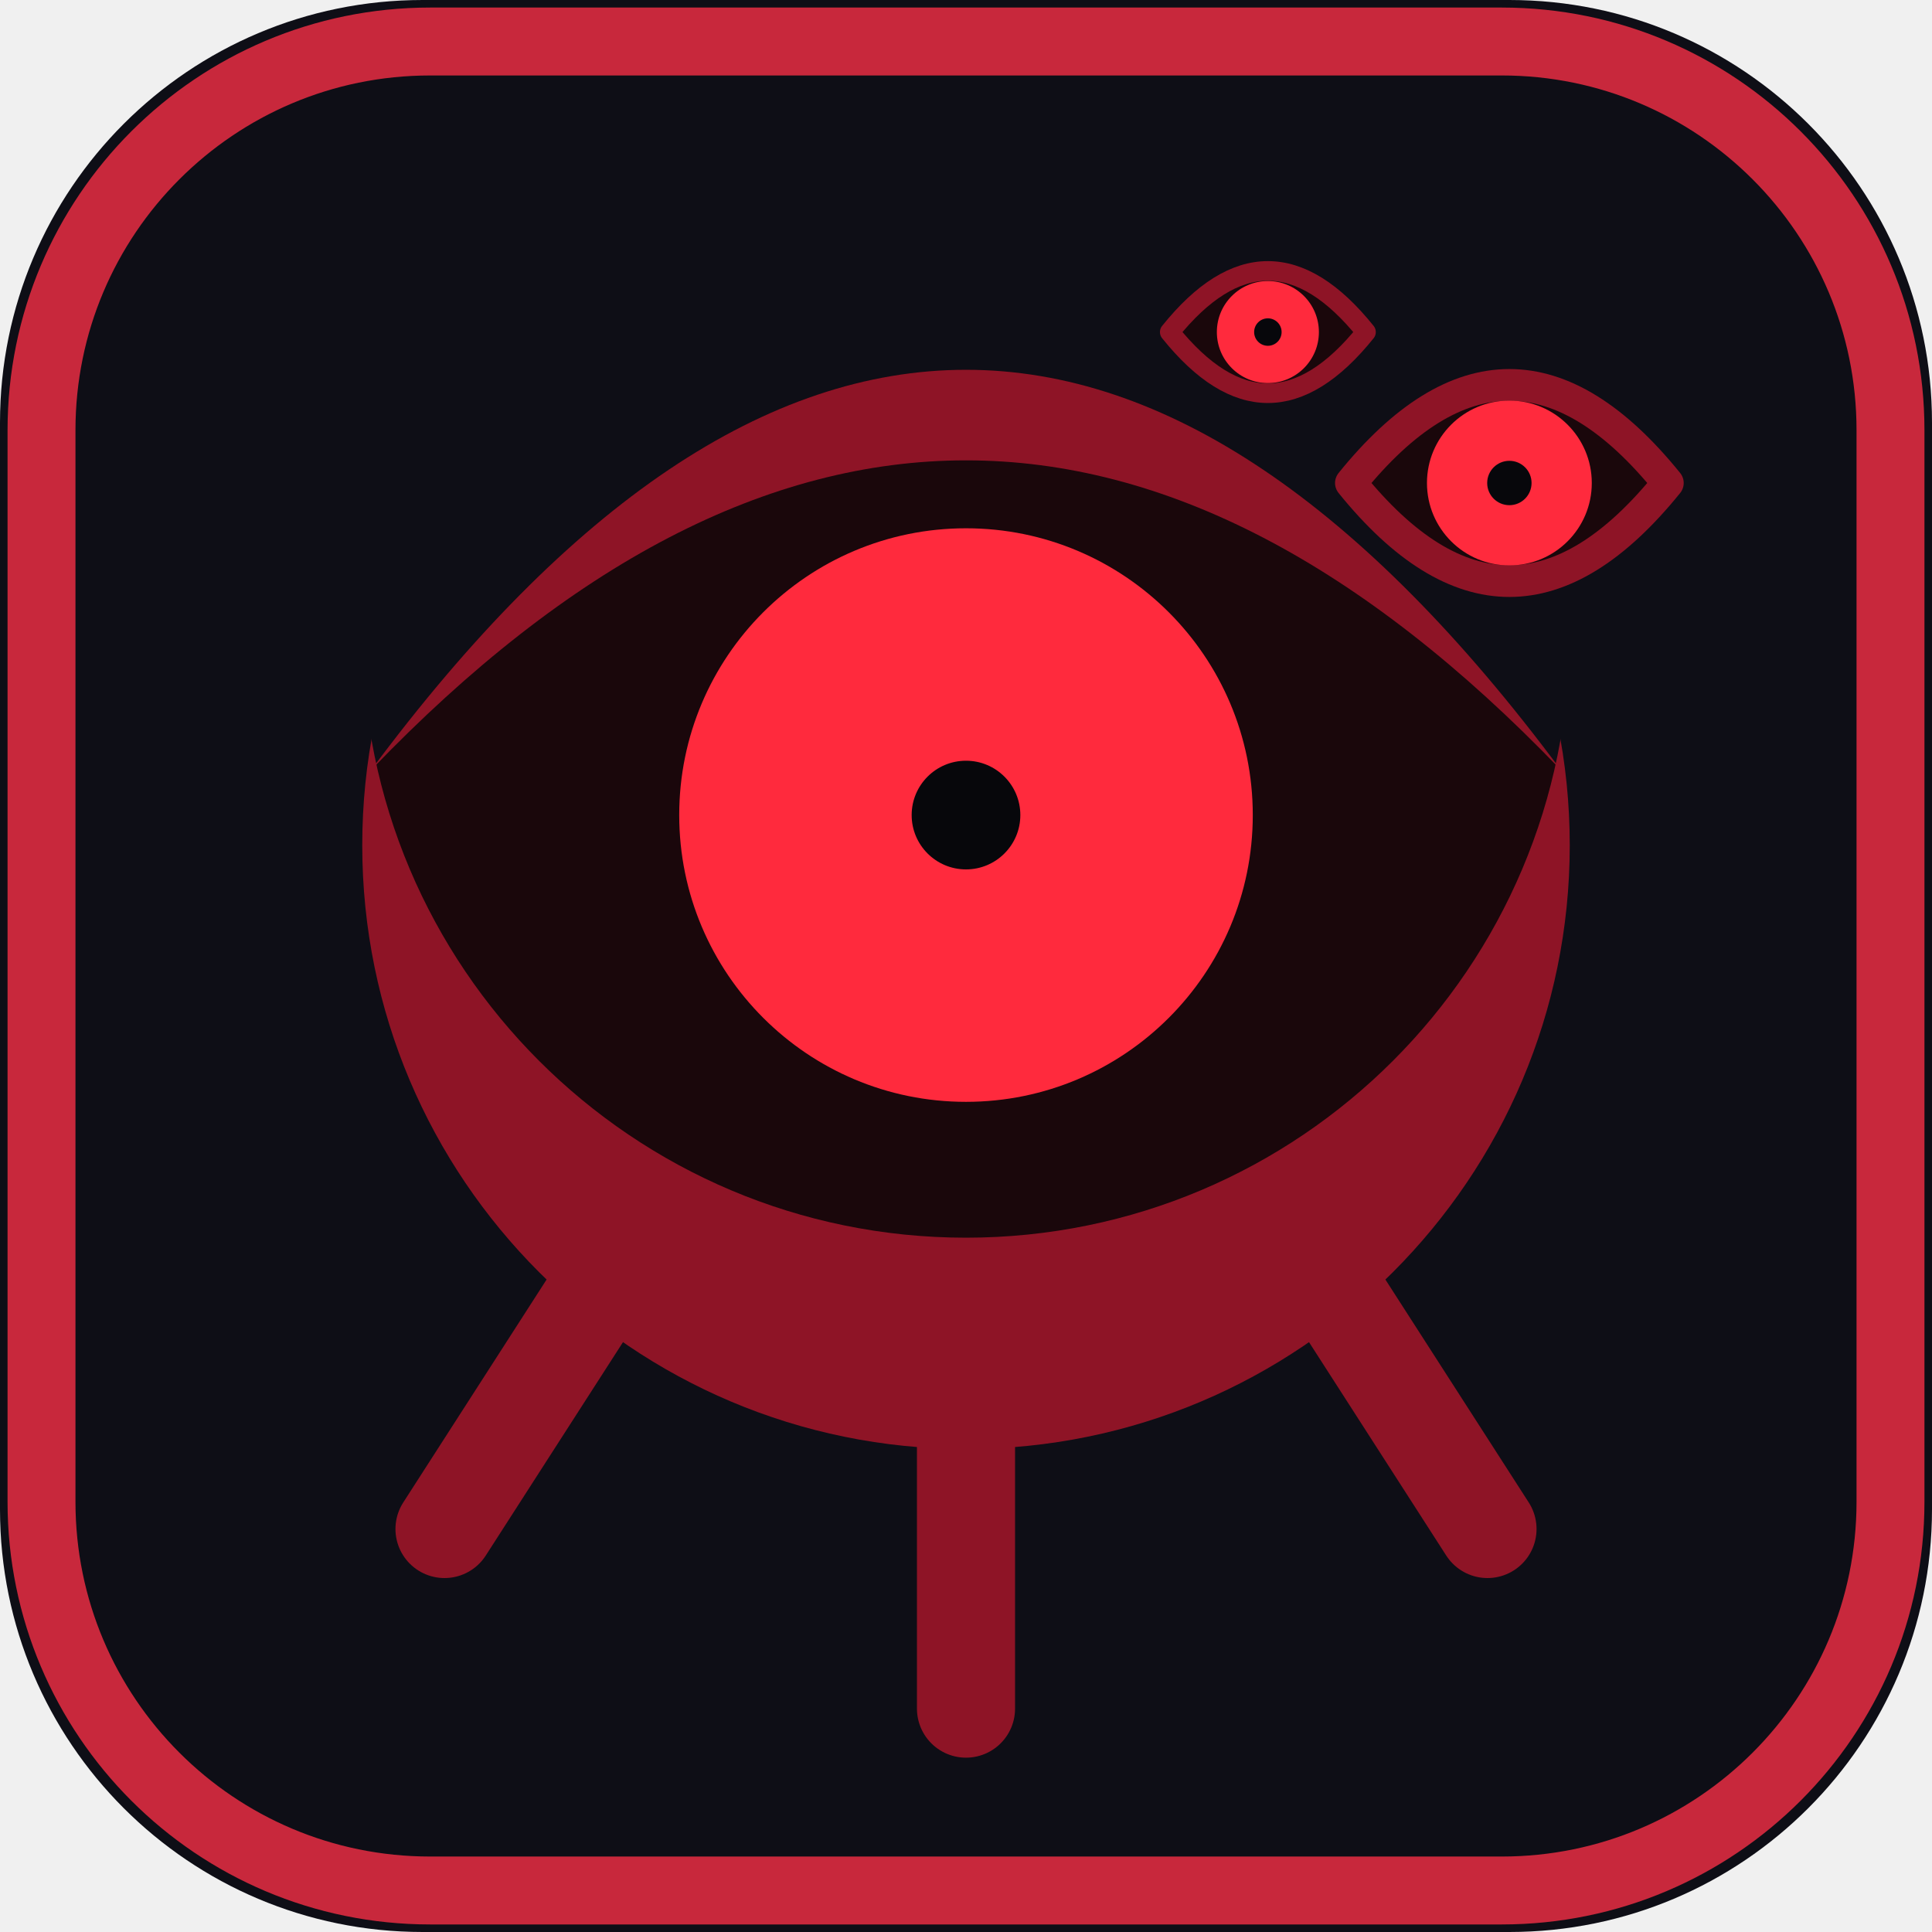
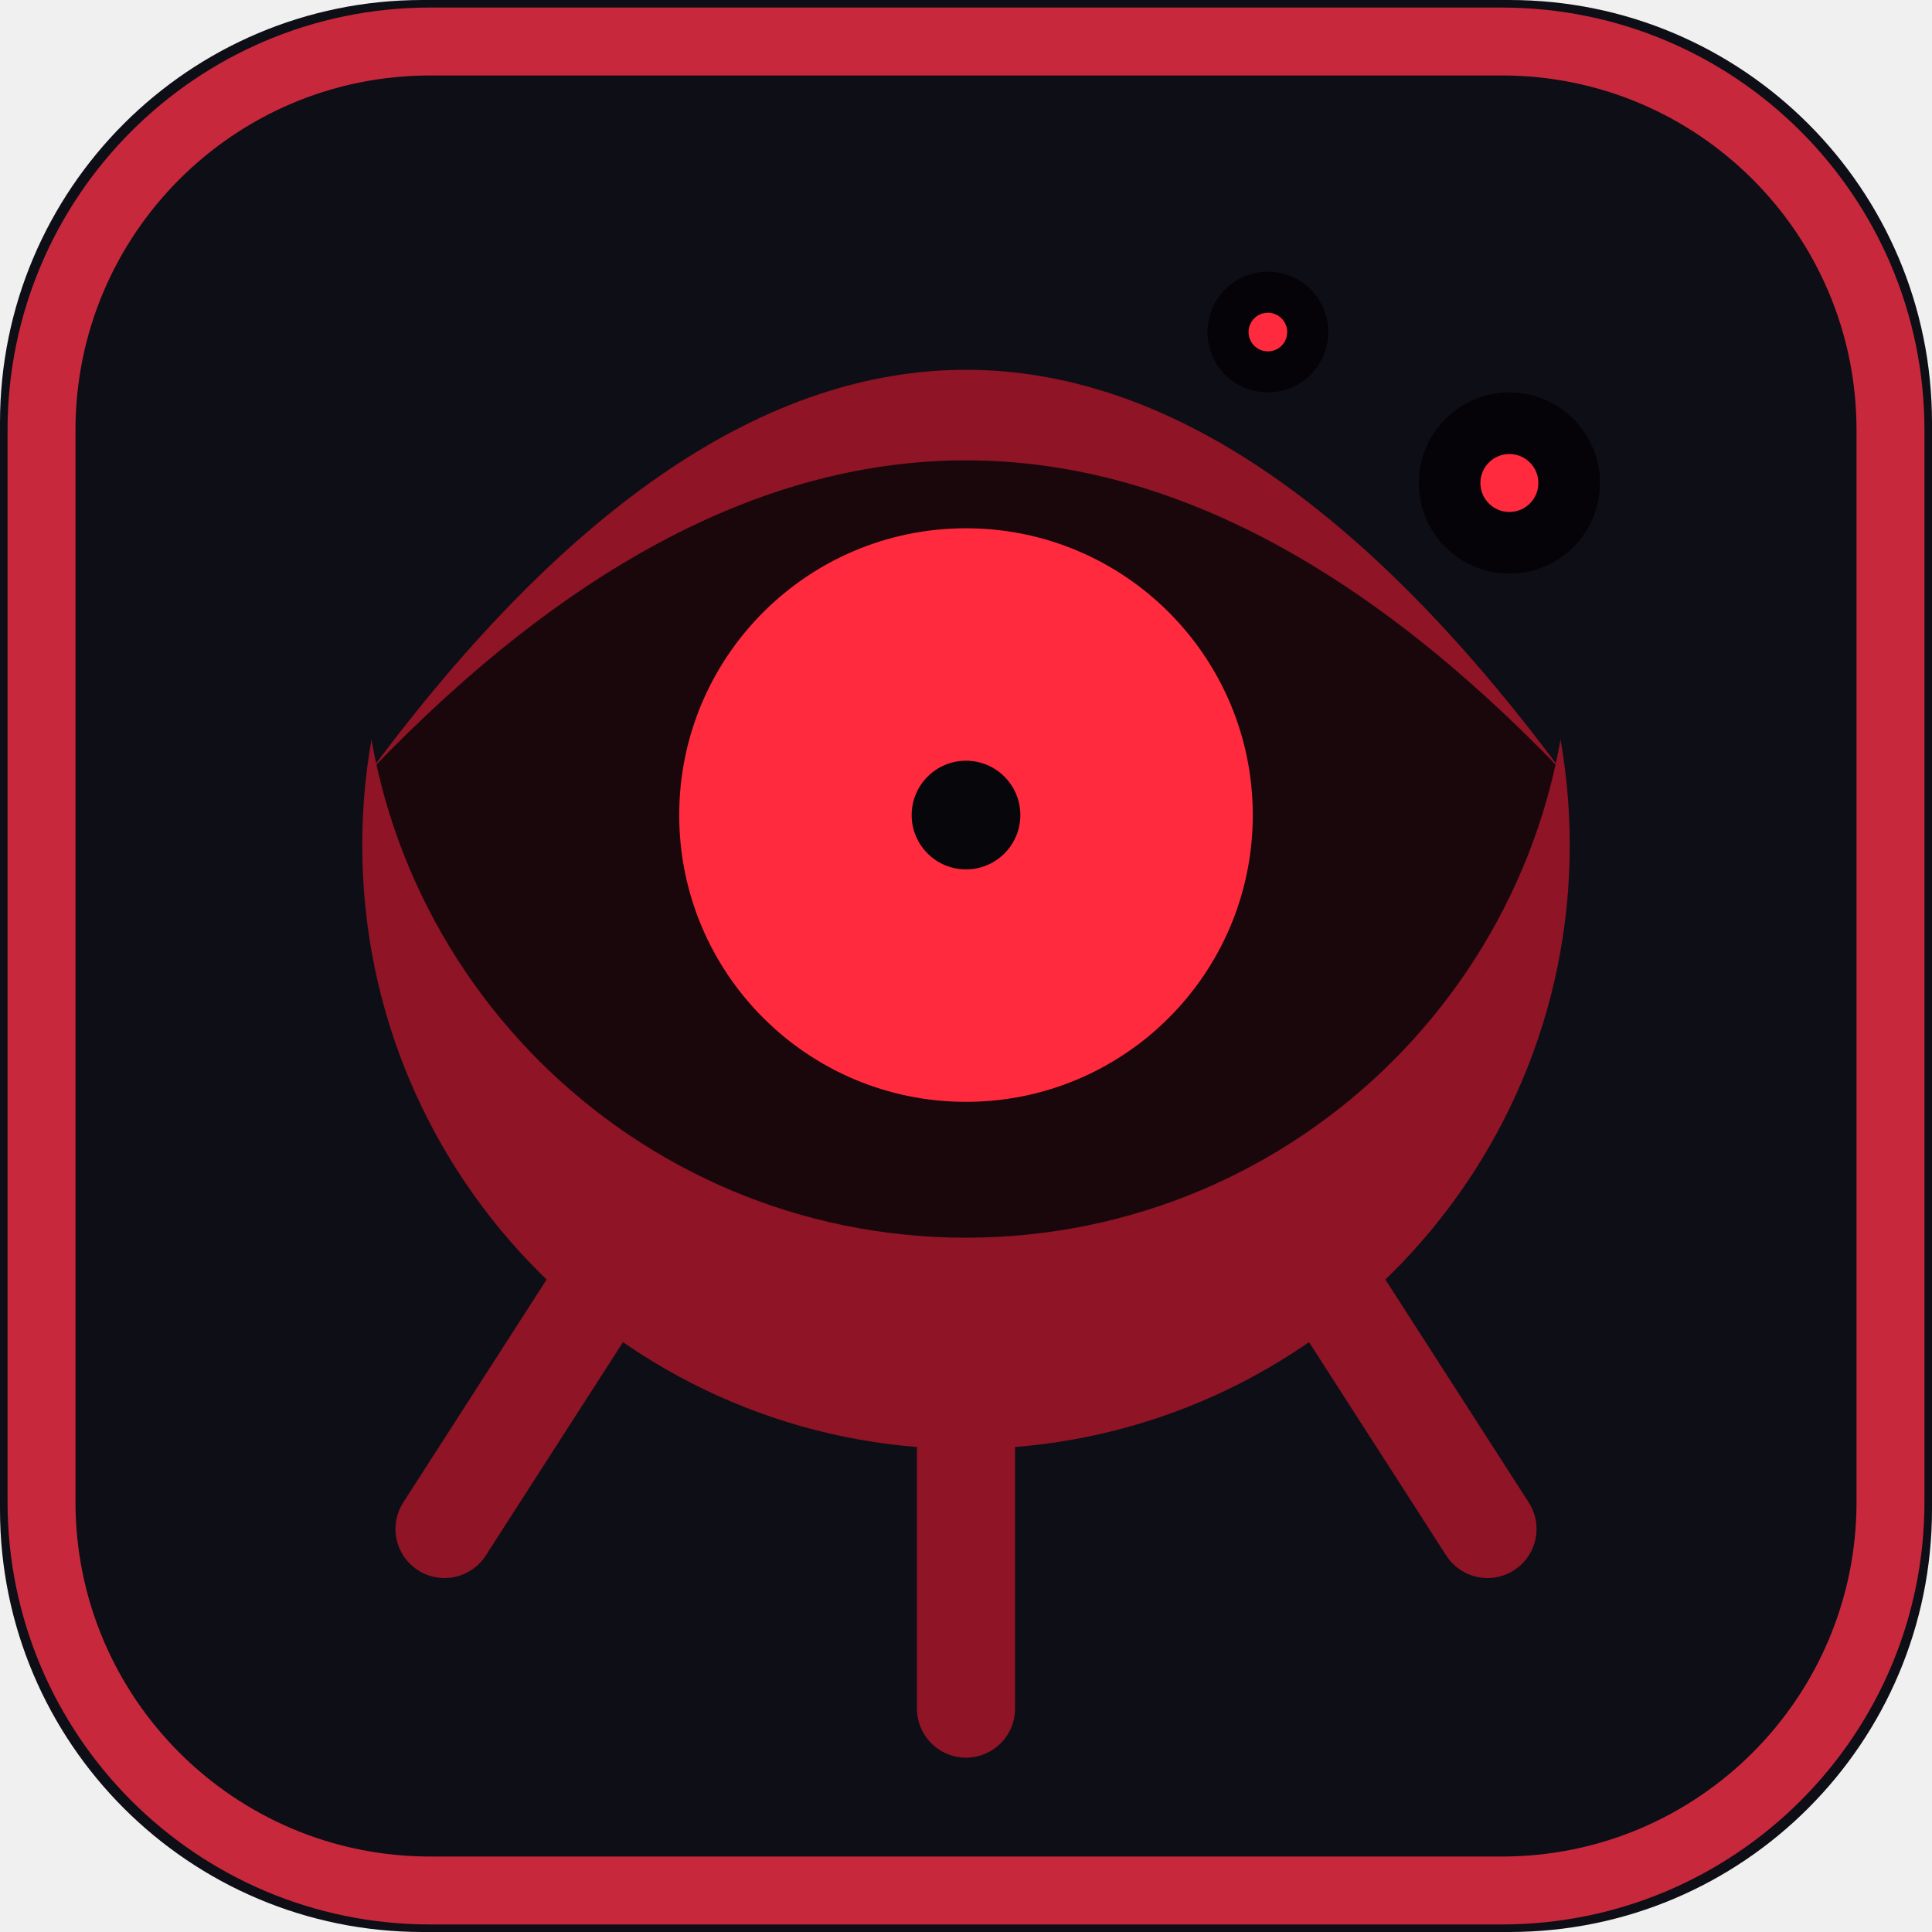
<svg xmlns="http://www.w3.org/2000/svg" width="128" height="128" viewBox="0 0 128 128">
  <rect width="128" height="128" rx="28" fill="#0e0e16" />
  <rect x="2.75" y="2.75" width="122.5" height="122.5" rx="25.75" fill="none" stroke="#c8283c" stroke-width="4.5" />
  <g transform="translate(0 6)">
    <defs>
      <mask id="lid">
        <rect x="0" y="-10" width="128" height="140" fill="white" />
        <circle cx="64" cy="36" r="40" fill="black" />
      </mask>
      <clipPath id="o">
        <path d="M24.6 45 Q64 -8 103.4 45 A40 40 0 0 1 24.6 45 Z" />
      </clipPath>
    </defs>
    <path d="M24.6 45 Q64 -8 103.4 45 A40 40 0 0 1 24.6 45 Z" fill="#1a070b" />
    <g clip-path="url(#o)">
      <circle cx="64" cy="48" r="19" fill="#ff2a3d" />
      <circle cx="64" cy="48" r="3.6" fill="#07070b" />
    </g>
    <path d="M24.6 45 Q64 -8 103.4 45 Q64 4 24.6 45 Z" fill="#8e1426" />
    <circle cx="64" cy="50" r="40" fill="#8e1426" mask="url(#lid)" />
    <g stroke="#8e1426" stroke-width="6.5" stroke-linecap="round">
      <line x1="64" y1="86" x2="64" y2="107.2" />
      <line x1="41.25" y1="76.95" x2="29.45" y2="95.3" />
      <line x1="86.75" y1="76.95" x2="98.55" y2="95.3" />
    </g>
-     <path d="M89.5 26 Q100 13 110.5 26 Q100 39 89.5 26 Z" fill="#1a070b" stroke="#8e1426" stroke-width="2.1" stroke-linejoin="round" />
-     <circle cx="100" cy="26" r="5.46" fill="#ff2a3d" />
-     <circle cx="100" cy="26" r="1.47" fill="#07070b" />
-     <path d="M77.5 16 Q84 7.9 90.5 16 Q84 24.1 77.5 16 Z" fill="#1a070b" stroke="#8e1426" stroke-width="1.3" stroke-linejoin="round" />
-     <circle cx="84" cy="16" r="3.38" fill="#ff2a3d" />
-     <circle cx="84" cy="16" r="0.91" fill="#07070b" />
+     <circle cx="100" cy="26" r="6" fill="#050307" />
+     <circle cx="100" cy="26" r="1.92" fill="#ff2a3d" />
+     <circle cx="84" cy="16" r="4" fill="#050307" />
+     <circle cx="84" cy="16" r="1.28" fill="#ff2a3d" />
  </g>
</svg>
